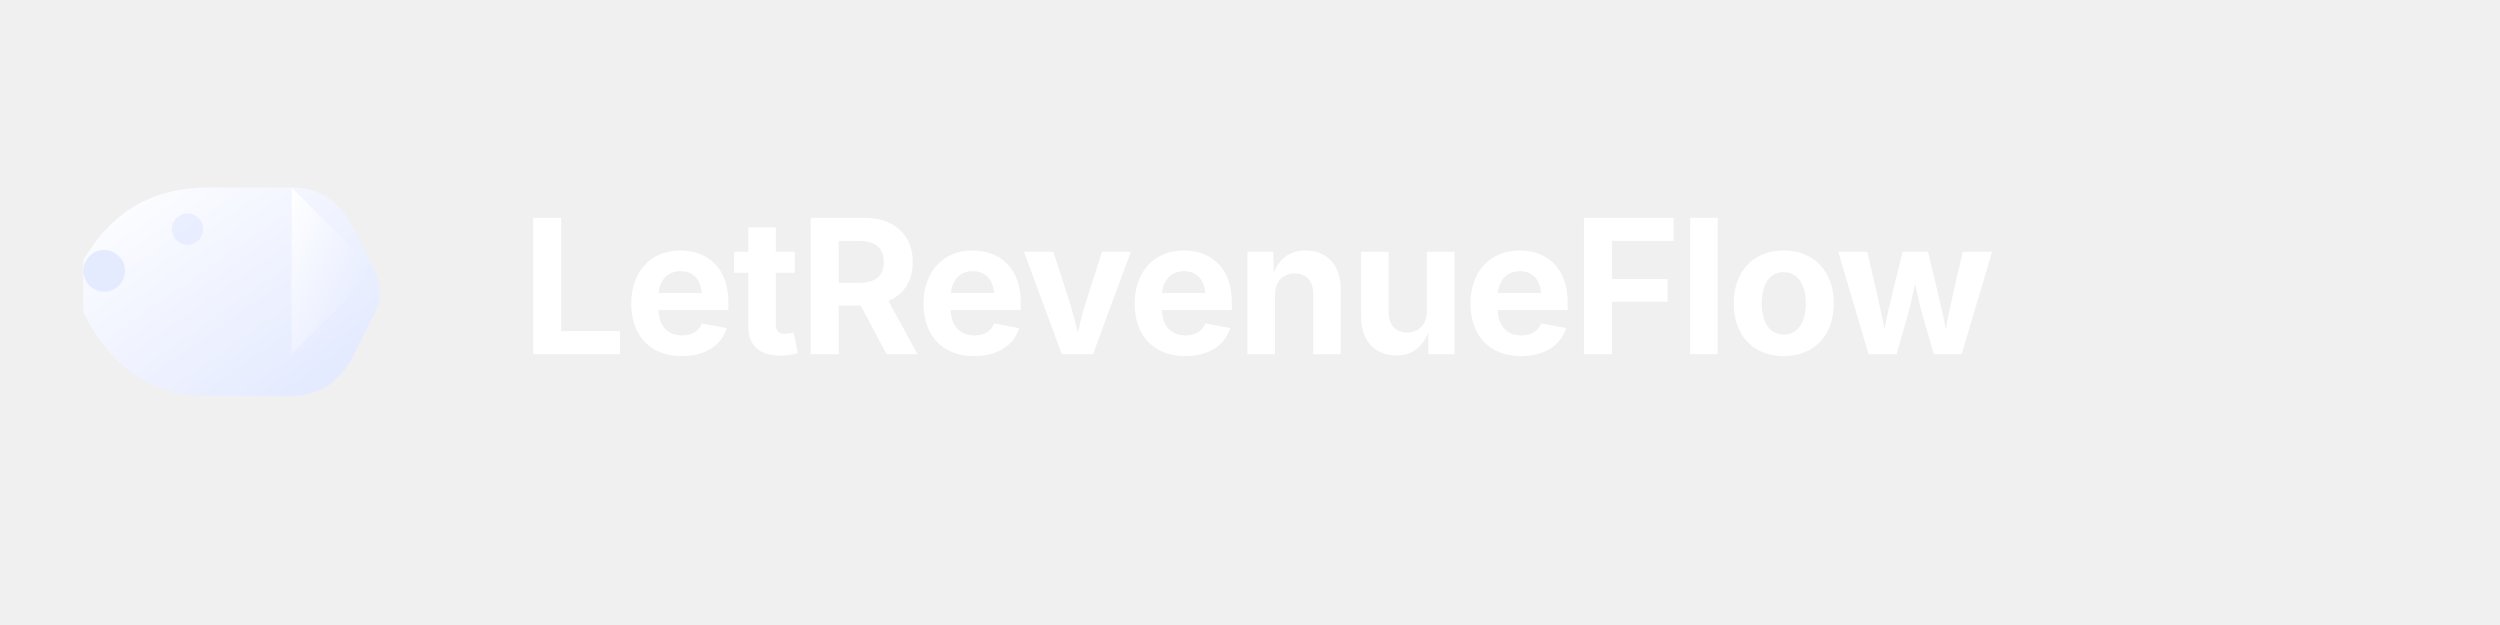
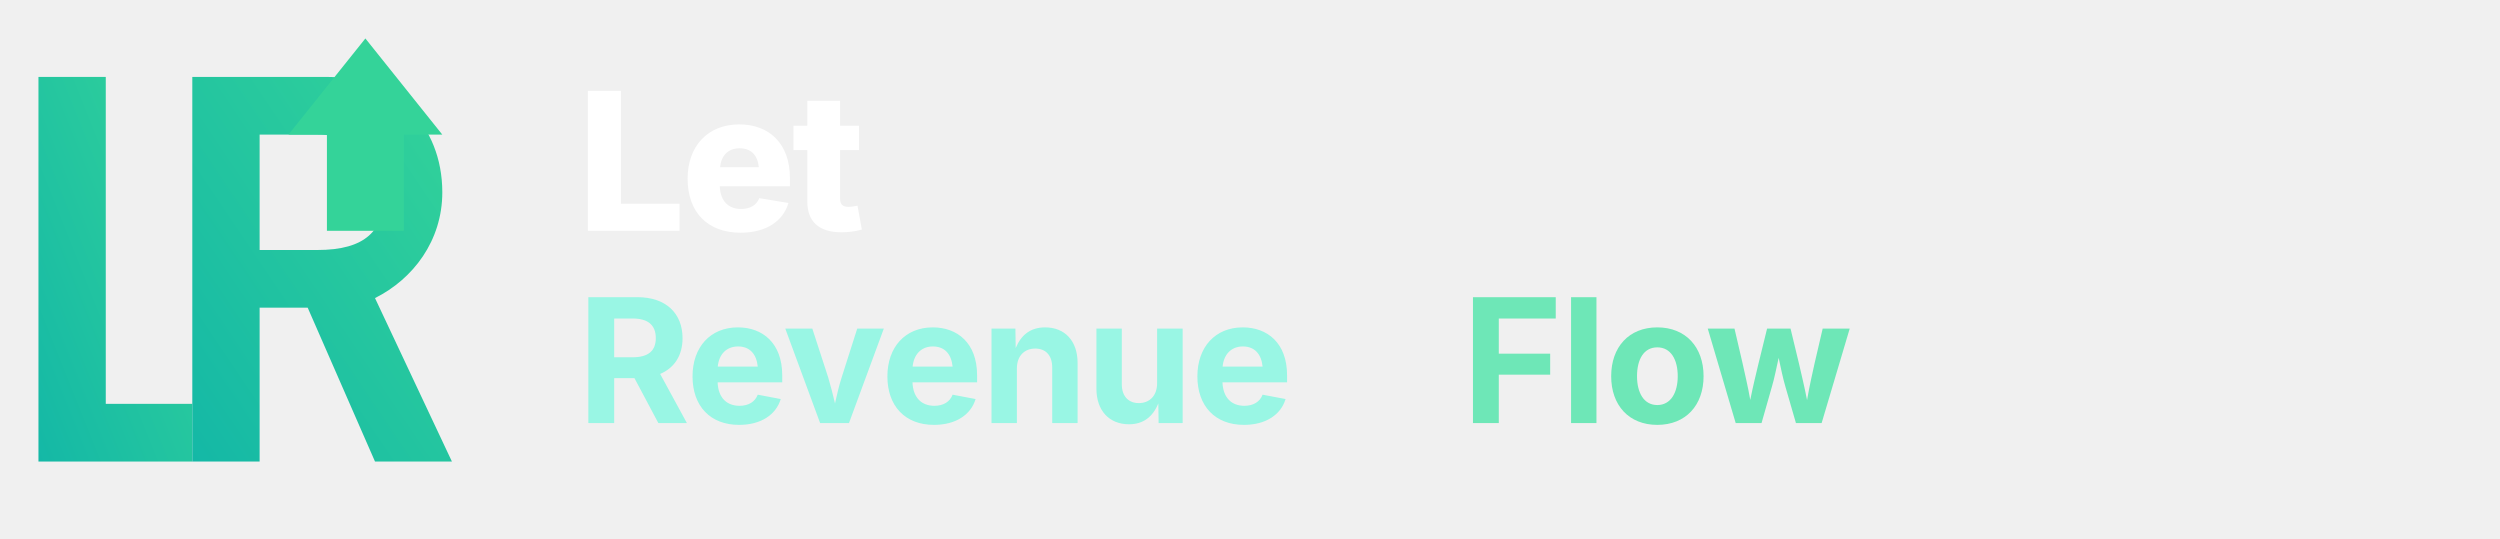
- <svg xmlns="http://www.w3.org/2000/svg" viewBox="0 0 240 60" fill="none">
-   <g transform="translate(0, 10)">
-     <defs>
-       <linearGradient id="flowGradientWhite" x1="0%" y1="0%" x2="100%" y2="100%">
-         <stop offset="0%" style="stop-color:#ffffff;stop-opacity:1" />
-         <stop offset="100%" style="stop-color:#e0e7ff;stop-opacity:1" />
-       </linearGradient>
-     </defs>
-     <path d="M 8 15 Q 12 8 20 8 L 28 8 Q 32 8 34 12 L 36 16 Q 37 18 36 20 L 34 24 Q 32 28 28 28 L 20 28 Q 12 28 8 20 Z" fill="url(#flowGradientWhite)" />
-     <path d="M 28 8 L 36 16 L 28 24" fill="url(#flowGradientWhite)" />
-     <circle cx="10" cy="16" r="2" fill="#e0e7ff" opacity="0.8" />
-     <circle cx="18" cy="12" r="1.5" fill="#e0e7ff" opacity="0.6" />
+ <svg xmlns="http://www.w3.org/2000/svg" viewBox="0 0 260 56" fill="none">
+   <defs>
+     <linearGradient id="lrGradW" x1="0%" y1="100%" x2="100%" y2="0%">
+       <stop offset="0%" style="stop-color:#14B8A6" />
+       <stop offset="100%" style="stop-color:#34D399" />
+     </linearGradient>
+   </defs>
+   <g transform="translate(2, 4)">
+     <path d="M2 4 L2 44 L18 44 L18 38 L9 38 L9 4 Z" fill="url(#lrGradW)" />
+     <path d="M18 4 L18 44 L25 44 L25 28 L30 28 L37 44 L45 44 L37 27 C41 25 44 21 44 16 C44 9 39 4 32 4 Z M25 10 L31 10 C36 10 38 13 38 16 C38 20 36 22 31 22 L25 22 Z" fill="url(#lrGradW)" />
+     <path d="M36 0 L44 10 L40 10 L40 20 L32 20 L32 10 L28 10 Z" fill="#34D399" />
  </g>
-   <g transform="translate(50, 18)">
-     <text x="0" y="16" font-family="system-ui, -apple-system, sans-serif" font-size="18" font-weight="700" fill="#ffffff" letter-spacing="-0.3">
-       LetRevenueFlow
-     </text>
-   </g>
+   <text x="60" y="24" font-family="Inter, system-ui, sans-serif" font-size="20" font-weight="800" fill="#ffffff" letter-spacing="-0.5">Let</text>
+   <text x="60" y="44" font-family="Inter, system-ui, sans-serif" font-size="18" font-weight="700" fill="#99F6E4" letter-spacing="-0.3">Revenue</text>
+   <text x="152" y="44" font-family="Inter, system-ui, sans-serif" font-size="18" font-weight="700" fill="#6EE7B7" letter-spacing="-0.3">Flow</text>
</svg>
